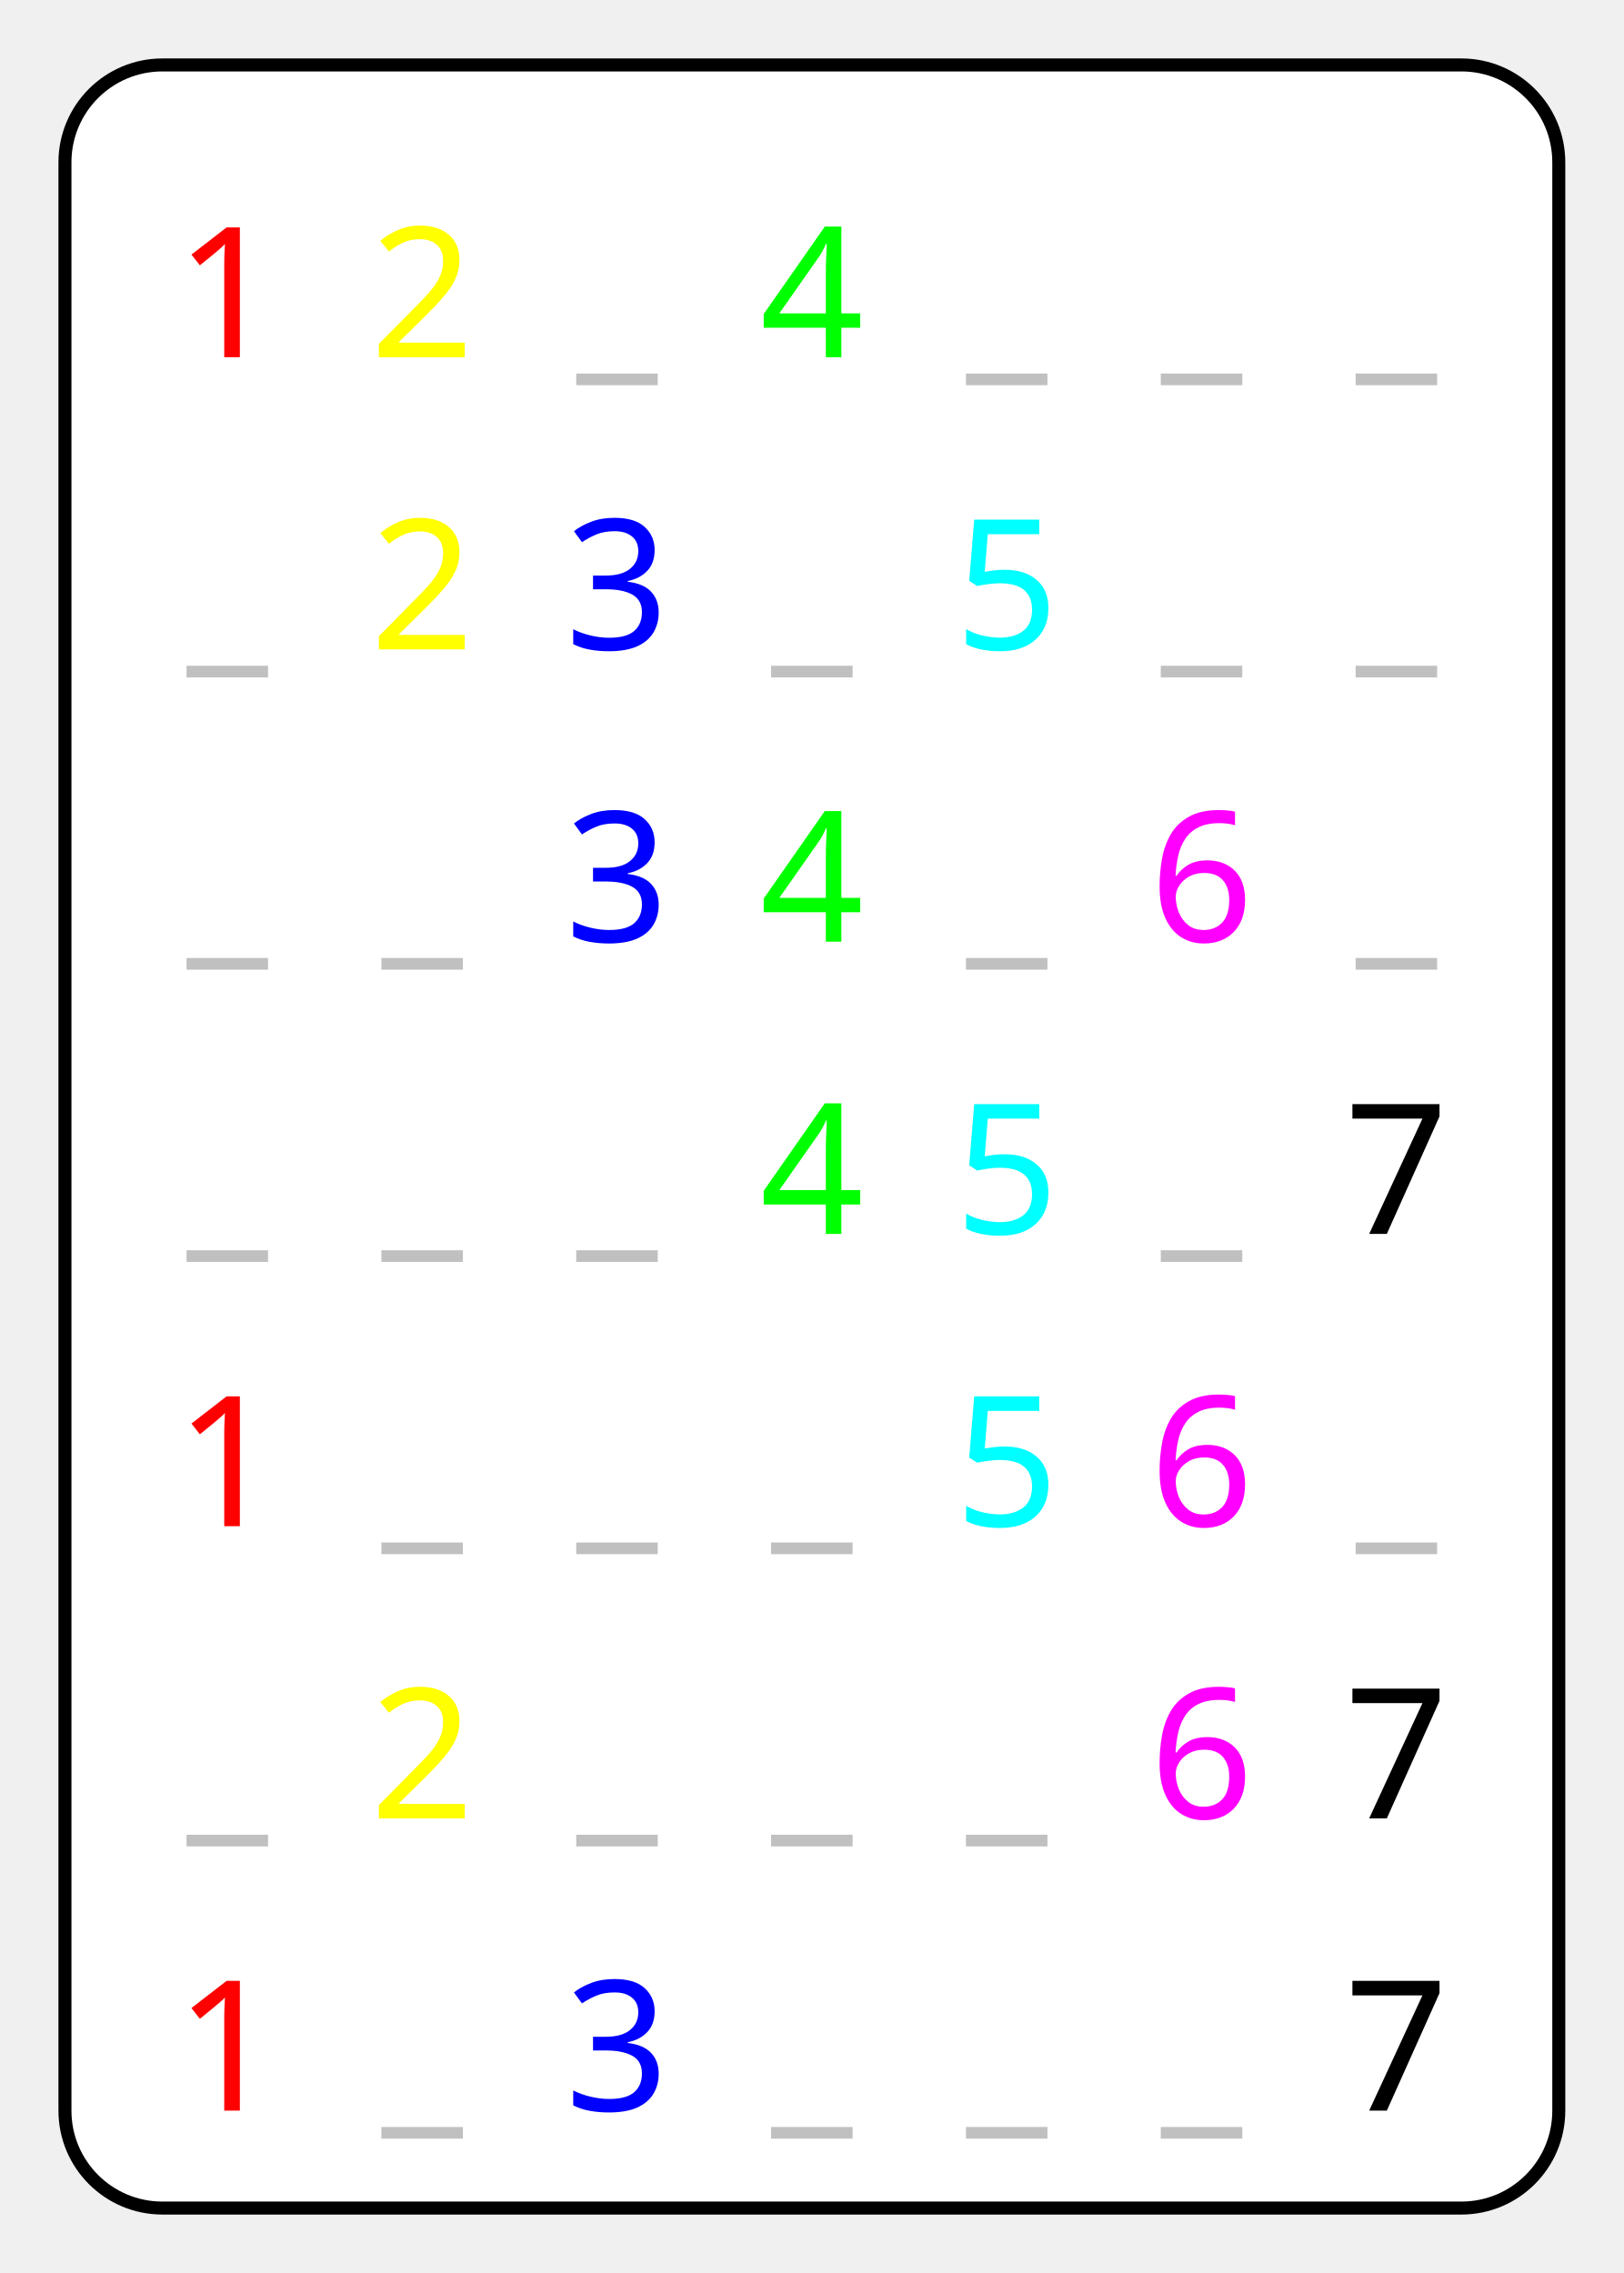
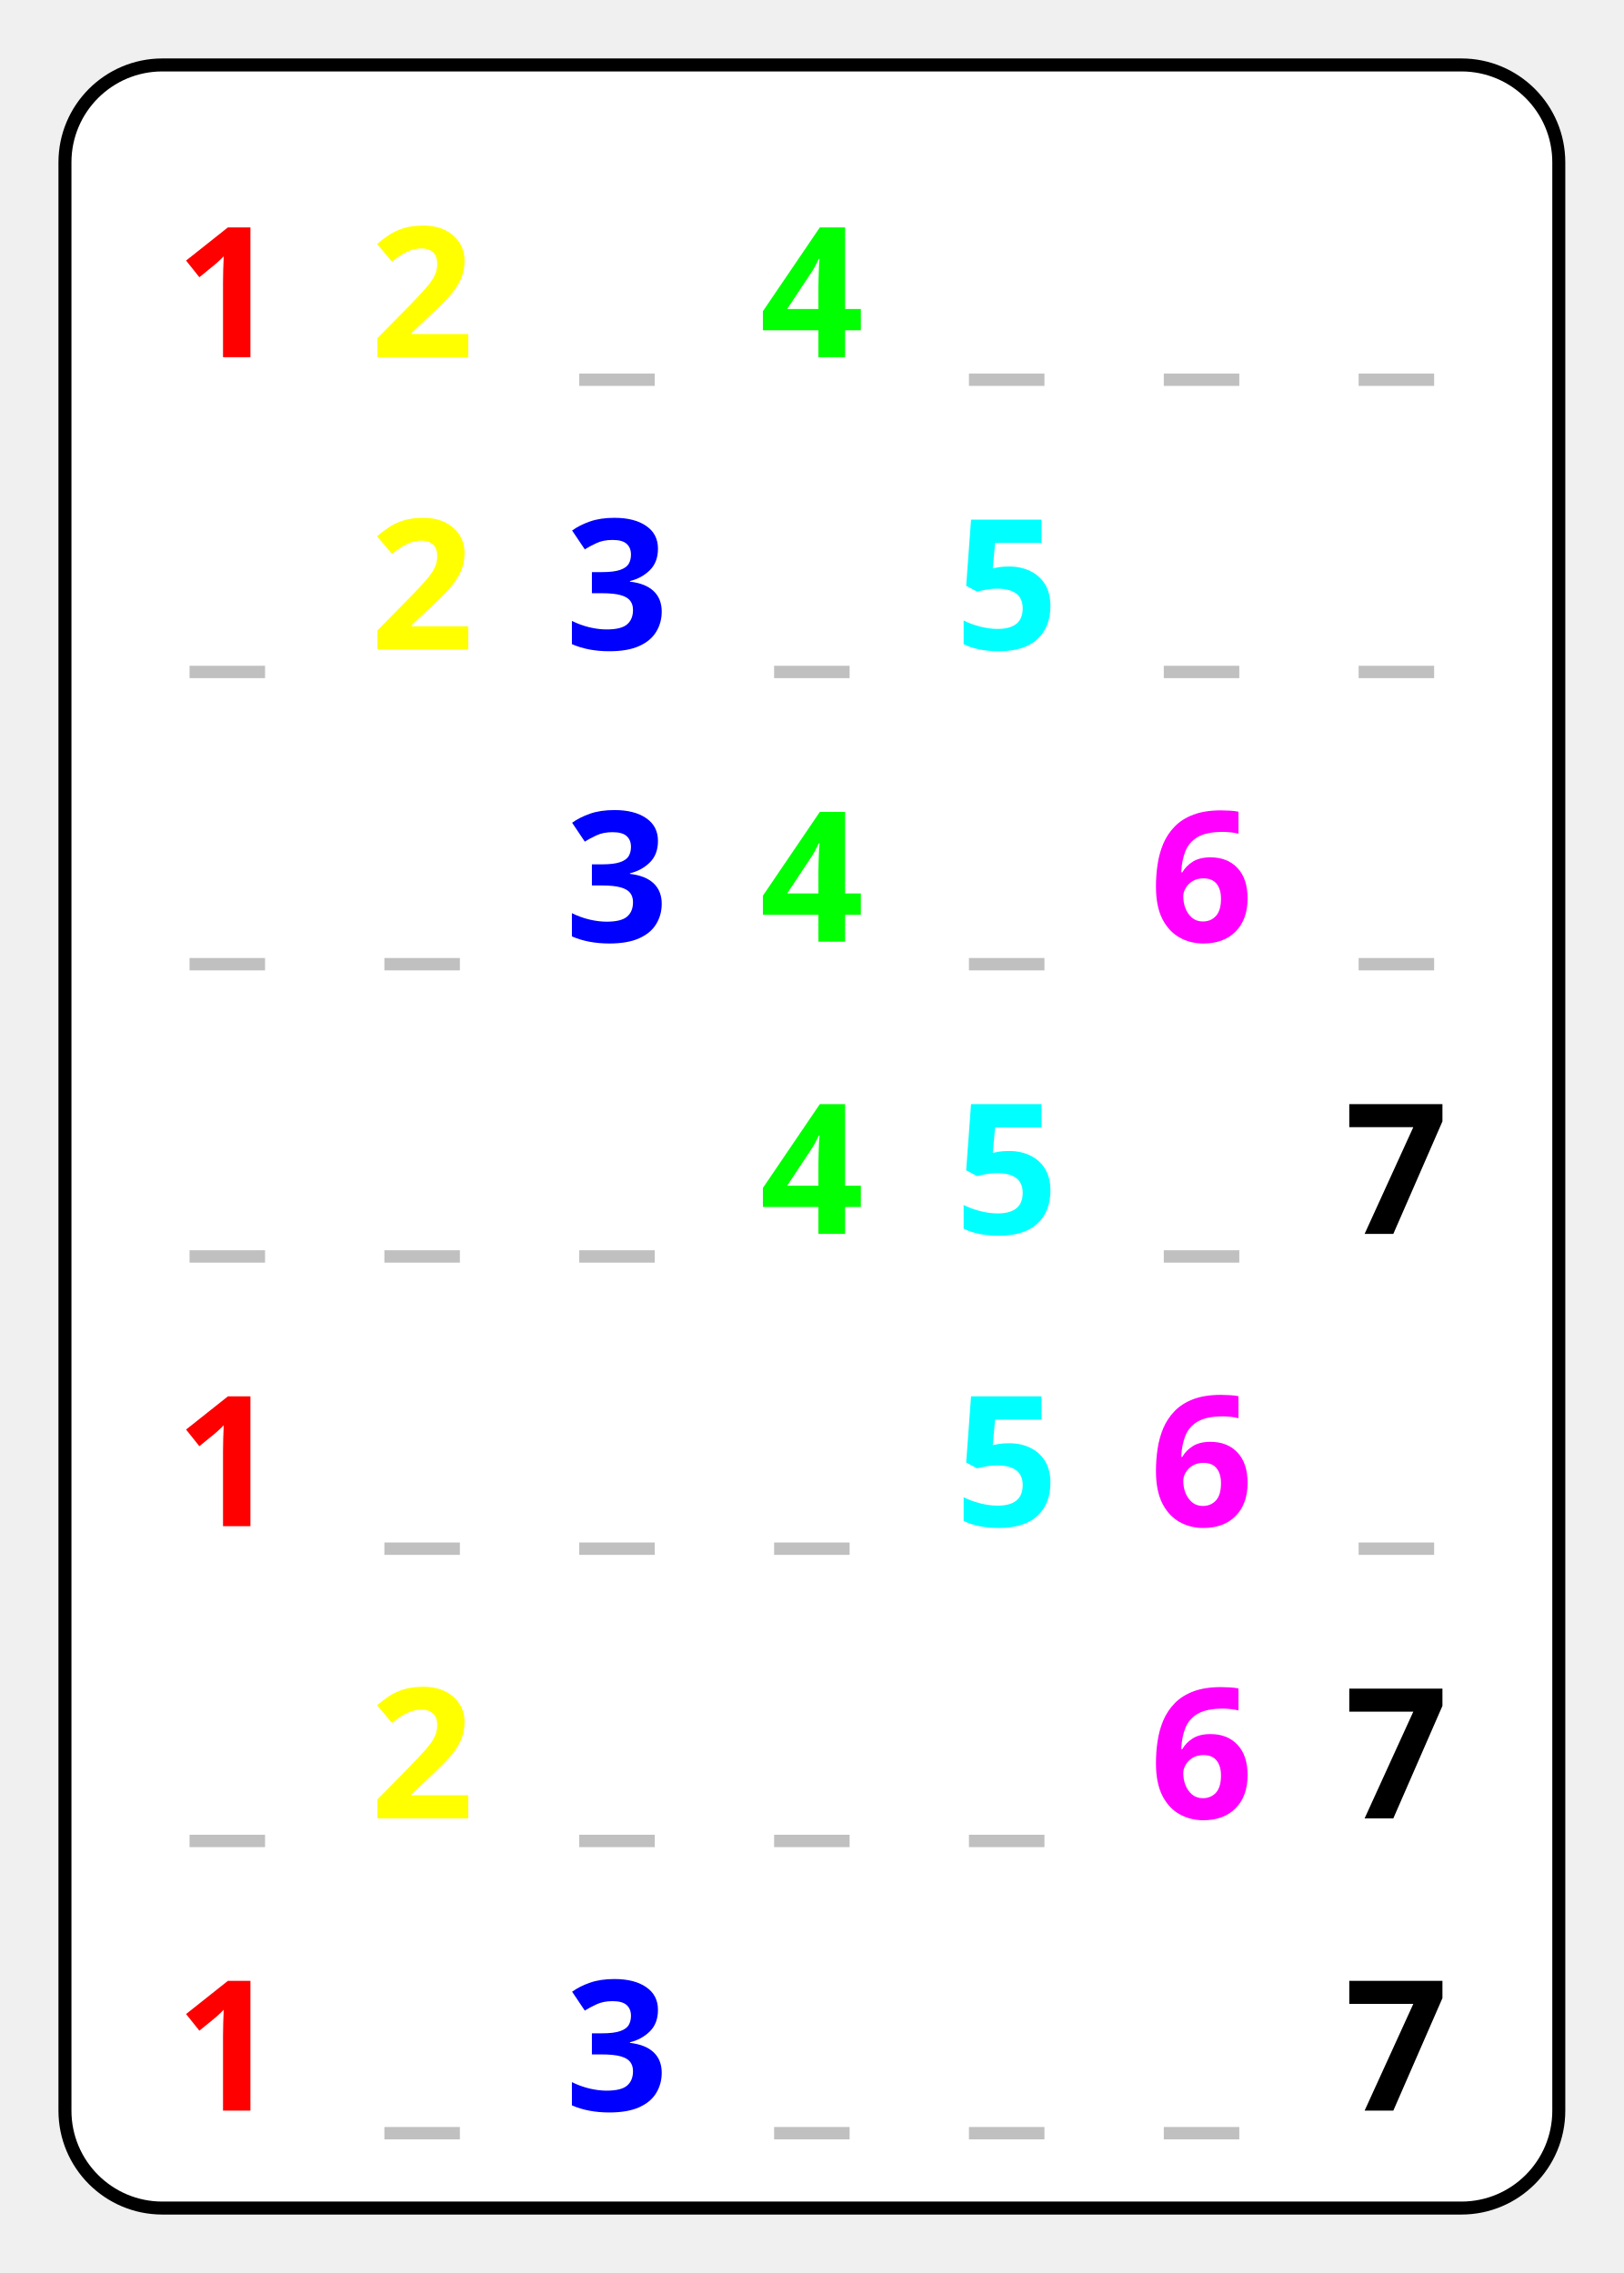
<svg xmlns="http://www.w3.org/2000/svg" width="250" height="350" viewBox="0 0 250 350">
  <rect x="10" y="10" width="230" height="330" rx="15" ry="15" fill="white" stroke="black" stroke-width="2" />
-   <text x="35" y="55" font-family="Fantasy" font-size="28" font-weight="normal" fill="rgb(255,0,0)" text-anchor="middle">1</text>
-   <text x="65" y="55" font-family="Fantasy" font-size="28" font-weight="normal" fill="rgb(255,255,0)" text-anchor="middle">2</text>
-   <text x="95" y="55" font-family="Fantasy" font-size="28" font-weight="normal" fill="rgb(192,192,192)" text-anchor="middle">_</text>
-   <text x="125" y="55" font-family="Fantasy" font-size="28" font-weight="normal" fill="rgb(0,255,0)" text-anchor="middle">4</text>
-   <text x="155" y="55" font-family="Fantasy" font-size="28" font-weight="normal" fill="rgb(192,192,192)" text-anchor="middle">_</text>
-   <text x="185" y="55" font-family="Fantasy" font-size="28" font-weight="normal" fill="rgb(192,192,192)" text-anchor="middle">_</text>
-   <text x="215" y="55" font-family="Fantasy" font-size="28" font-weight="normal" fill="rgb(192,192,192)" text-anchor="middle">_</text>
-   <text x="35" y="100" font-family="Fantasy" font-size="28" font-weight="normal" fill="rgb(192,192,192)" text-anchor="middle">_</text>
-   <text x="65" y="100" font-family="Fantasy" font-size="28" font-weight="normal" fill="rgb(255,255,0)" text-anchor="middle">2</text>
-   <text x="95" y="100" font-family="Fantasy" font-size="28" font-weight="normal" fill="rgb(0,0,255)" text-anchor="middle">3</text>
-   <text x="125" y="100" font-family="Fantasy" font-size="28" font-weight="normal" fill="rgb(192,192,192)" text-anchor="middle">_</text>
-   <text x="155" y="100" font-family="Fantasy" font-size="28" font-weight="normal" fill="rgb(0,255,255)" text-anchor="middle">5</text>
-   <text x="185" y="100" font-family="Fantasy" font-size="28" font-weight="normal" fill="rgb(192,192,192)" text-anchor="middle">_</text>
-   <text x="215" y="100" font-family="Fantasy" font-size="28" font-weight="normal" fill="rgb(192,192,192)" text-anchor="middle">_</text>
-   <text x="35" y="145" font-family="Fantasy" font-size="28" font-weight="normal" fill="rgb(192,192,192)" text-anchor="middle">_</text>
-   <text x="65" y="145" font-family="Fantasy" font-size="28" font-weight="normal" fill="rgb(192,192,192)" text-anchor="middle">_</text>
-   <text x="95" y="145" font-family="Fantasy" font-size="28" font-weight="normal" fill="rgb(0,0,255)" text-anchor="middle">3</text>
-   <text x="125" y="145" font-family="Fantasy" font-size="28" font-weight="normal" fill="rgb(0,255,0)" text-anchor="middle">4</text>
-   <text x="155" y="145" font-family="Fantasy" font-size="28" font-weight="normal" fill="rgb(192,192,192)" text-anchor="middle">_</text>
-   <text x="185" y="145" font-family="Fantasy" font-size="28" font-weight="normal" fill="rgb(255,0,255)" text-anchor="middle">6</text>
-   <text x="215" y="145" font-family="Fantasy" font-size="28" font-weight="normal" fill="rgb(192,192,192)" text-anchor="middle">_</text>
-   <text x="35" y="190" font-family="Fantasy" font-size="28" font-weight="normal" fill="rgb(192,192,192)" text-anchor="middle">_</text>
-   <text x="65" y="190" font-family="Fantasy" font-size="28" font-weight="normal" fill="rgb(192,192,192)" text-anchor="middle">_</text>
-   <text x="95" y="190" font-family="Fantasy" font-size="28" font-weight="normal" fill="rgb(192,192,192)" text-anchor="middle">_</text>
-   <text x="125" y="190" font-family="Fantasy" font-size="28" font-weight="normal" fill="rgb(0,255,0)" text-anchor="middle">4</text>
-   <text x="155" y="190" font-family="Fantasy" font-size="28" font-weight="normal" fill="rgb(0,255,255)" text-anchor="middle">5</text>
-   <text x="185" y="190" font-family="Fantasy" font-size="28" font-weight="normal" fill="rgb(192,192,192)" text-anchor="middle">_</text>
-   <text x="215" y="190" font-family="Fantasy" font-size="28" font-weight="normal" fill="rgb(0,0,0)" text-anchor="middle">7</text>
-   <text x="35" y="235" font-family="Fantasy" font-size="28" font-weight="normal" fill="rgb(255,0,0)" text-anchor="middle">1</text>
-   <text x="65" y="235" font-family="Fantasy" font-size="28" font-weight="normal" fill="rgb(192,192,192)" text-anchor="middle">_</text>
-   <text x="95" y="235" font-family="Fantasy" font-size="28" font-weight="normal" fill="rgb(192,192,192)" text-anchor="middle">_</text>
-   <text x="125" y="235" font-family="Fantasy" font-size="28" font-weight="normal" fill="rgb(192,192,192)" text-anchor="middle">_</text>
-   <text x="155" y="235" font-family="Fantasy" font-size="28" font-weight="normal" fill="rgb(0,255,255)" text-anchor="middle">5</text>
-   <text x="185" y="235" font-family="Fantasy" font-size="28" font-weight="normal" fill="rgb(255,0,255)" text-anchor="middle">6</text>
-   <text x="215" y="235" font-family="Fantasy" font-size="28" font-weight="normal" fill="rgb(192,192,192)" text-anchor="middle">_</text>
-   <text x="35" y="280" font-family="Fantasy" font-size="28" font-weight="normal" fill="rgb(192,192,192)" text-anchor="middle">_</text>
-   <text x="65" y="280" font-family="Fantasy" font-size="28" font-weight="normal" fill="rgb(255,255,0)" text-anchor="middle">2</text>
-   <text x="95" y="280" font-family="Fantasy" font-size="28" font-weight="normal" fill="rgb(192,192,192)" text-anchor="middle">_</text>
-   <text x="125" y="280" font-family="Fantasy" font-size="28" font-weight="normal" fill="rgb(192,192,192)" text-anchor="middle">_</text>
-   <text x="155" y="280" font-family="Fantasy" font-size="28" font-weight="normal" fill="rgb(192,192,192)" text-anchor="middle">_</text>
-   <text x="185" y="280" font-family="Fantasy" font-size="28" font-weight="normal" fill="rgb(255,0,255)" text-anchor="middle">6</text>
-   <text x="215" y="280" font-family="Fantasy" font-size="28" font-weight="normal" fill="rgb(0,0,0)" text-anchor="middle">7</text>
-   <text x="35" y="325" font-family="Fantasy" font-size="28" font-weight="normal" fill="rgb(255,0,0)" text-anchor="middle">1</text>
-   <text x="65" y="325" font-family="Fantasy" font-size="28" font-weight="normal" fill="rgb(192,192,192)" text-anchor="middle">_</text>
-   <text x="95" y="325" font-family="Fantasy" font-size="28" font-weight="normal" fill="rgb(0,0,255)" text-anchor="middle">3</text>
-   <text x="125" y="325" font-family="Fantasy" font-size="28" font-weight="normal" fill="rgb(192,192,192)" text-anchor="middle">_</text>
-   <text x="155" y="325" font-family="Fantasy" font-size="28" font-weight="normal" fill="rgb(192,192,192)" text-anchor="middle">_</text>
-   <text x="185" y="325" font-family="Fantasy" font-size="28" font-weight="normal" fill="rgb(192,192,192)" text-anchor="middle">_</text>
-   <text x="215" y="325" font-family="Fantasy" font-size="28" font-weight="normal" fill="rgb(0,0,0)" text-anchor="middle">7</text>
+   <text x="35" y="55" font-family="Fantasy" font-size="28" font-weight="bold" fill="rgb(255,0,0)" text-anchor="middle">1</text>
+   <text x="65" y="55" font-family="Fantasy" font-size="28" font-weight="bold" fill="rgb(255,255,0)" text-anchor="middle">2</text>
+   <text x="95" y="55" font-family="Fantasy" font-size="28" font-weight="bold" fill="rgb(192,192,192)" text-anchor="middle">_</text>
+   <text x="125" y="55" font-family="Fantasy" font-size="28" font-weight="bold" fill="rgb(0,255,0)" text-anchor="middle">4</text>
+   <text x="155" y="55" font-family="Fantasy" font-size="28" font-weight="bold" fill="rgb(192,192,192)" text-anchor="middle">_</text>
+   <text x="185" y="55" font-family="Fantasy" font-size="28" font-weight="bold" fill="rgb(192,192,192)" text-anchor="middle">_</text>
+   <text x="215" y="55" font-family="Fantasy" font-size="28" font-weight="bold" fill="rgb(192,192,192)" text-anchor="middle">_</text>
+   <text x="35" y="100" font-family="Fantasy" font-size="28" font-weight="bold" fill="rgb(192,192,192)" text-anchor="middle">_</text>
+   <text x="65" y="100" font-family="Fantasy" font-size="28" font-weight="bold" fill="rgb(255,255,0)" text-anchor="middle">2</text>
+   <text x="95" y="100" font-family="Fantasy" font-size="28" font-weight="bold" fill="rgb(0,0,255)" text-anchor="middle">3</text>
+   <text x="125" y="100" font-family="Fantasy" font-size="28" font-weight="bold" fill="rgb(192,192,192)" text-anchor="middle">_</text>
+   <text x="155" y="100" font-family="Fantasy" font-size="28" font-weight="bold" fill="rgb(0,255,255)" text-anchor="middle">5</text>
+   <text x="185" y="100" font-family="Fantasy" font-size="28" font-weight="bold" fill="rgb(192,192,192)" text-anchor="middle">_</text>
+   <text x="215" y="100" font-family="Fantasy" font-size="28" font-weight="bold" fill="rgb(192,192,192)" text-anchor="middle">_</text>
+   <text x="35" y="145" font-family="Fantasy" font-size="28" font-weight="bold" fill="rgb(192,192,192)" text-anchor="middle">_</text>
+   <text x="65" y="145" font-family="Fantasy" font-size="28" font-weight="bold" fill="rgb(192,192,192)" text-anchor="middle">_</text>
+   <text x="95" y="145" font-family="Fantasy" font-size="28" font-weight="bold" fill="rgb(0,0,255)" text-anchor="middle">3</text>
+   <text x="125" y="145" font-family="Fantasy" font-size="28" font-weight="bold" fill="rgb(0,255,0)" text-anchor="middle">4</text>
+   <text x="155" y="145" font-family="Fantasy" font-size="28" font-weight="bold" fill="rgb(192,192,192)" text-anchor="middle">_</text>
+   <text x="185" y="145" font-family="Fantasy" font-size="28" font-weight="bold" fill="rgb(255,0,255)" text-anchor="middle">6</text>
+   <text x="215" y="145" font-family="Fantasy" font-size="28" font-weight="bold" fill="rgb(192,192,192)" text-anchor="middle">_</text>
+   <text x="35" y="190" font-family="Fantasy" font-size="28" font-weight="bold" fill="rgb(192,192,192)" text-anchor="middle">_</text>
+   <text x="65" y="190" font-family="Fantasy" font-size="28" font-weight="bold" fill="rgb(192,192,192)" text-anchor="middle">_</text>
+   <text x="95" y="190" font-family="Fantasy" font-size="28" font-weight="bold" fill="rgb(192,192,192)" text-anchor="middle">_</text>
+   <text x="125" y="190" font-family="Fantasy" font-size="28" font-weight="bold" fill="rgb(0,255,0)" text-anchor="middle">4</text>
+   <text x="155" y="190" font-family="Fantasy" font-size="28" font-weight="bold" fill="rgb(0,255,255)" text-anchor="middle">5</text>
+   <text x="185" y="190" font-family="Fantasy" font-size="28" font-weight="bold" fill="rgb(192,192,192)" text-anchor="middle">_</text>
+   <text x="215" y="190" font-family="Fantasy" font-size="28" font-weight="bold" fill="rgb(0,0,0)" text-anchor="middle">7</text>
+   <text x="35" y="235" font-family="Fantasy" font-size="28" font-weight="bold" fill="rgb(255,0,0)" text-anchor="middle">1</text>
+   <text x="65" y="235" font-family="Fantasy" font-size="28" font-weight="bold" fill="rgb(192,192,192)" text-anchor="middle">_</text>
+   <text x="95" y="235" font-family="Fantasy" font-size="28" font-weight="bold" fill="rgb(192,192,192)" text-anchor="middle">_</text>
+   <text x="125" y="235" font-family="Fantasy" font-size="28" font-weight="bold" fill="rgb(192,192,192)" text-anchor="middle">_</text>
+   <text x="155" y="235" font-family="Fantasy" font-size="28" font-weight="bold" fill="rgb(0,255,255)" text-anchor="middle">5</text>
+   <text x="185" y="235" font-family="Fantasy" font-size="28" font-weight="bold" fill="rgb(255,0,255)" text-anchor="middle">6</text>
+   <text x="215" y="235" font-family="Fantasy" font-size="28" font-weight="bold" fill="rgb(192,192,192)" text-anchor="middle">_</text>
+   <text x="35" y="280" font-family="Fantasy" font-size="28" font-weight="bold" fill="rgb(192,192,192)" text-anchor="middle">_</text>
+   <text x="65" y="280" font-family="Fantasy" font-size="28" font-weight="bold" fill="rgb(255,255,0)" text-anchor="middle">2</text>
+   <text x="95" y="280" font-family="Fantasy" font-size="28" font-weight="bold" fill="rgb(192,192,192)" text-anchor="middle">_</text>
+   <text x="125" y="280" font-family="Fantasy" font-size="28" font-weight="bold" fill="rgb(192,192,192)" text-anchor="middle">_</text>
+   <text x="155" y="280" font-family="Fantasy" font-size="28" font-weight="bold" fill="rgb(192,192,192)" text-anchor="middle">_</text>
+   <text x="185" y="280" font-family="Fantasy" font-size="28" font-weight="bold" fill="rgb(255,0,255)" text-anchor="middle">6</text>
+   <text x="215" y="280" font-family="Fantasy" font-size="28" font-weight="bold" fill="rgb(0,0,0)" text-anchor="middle">7</text>
+   <text x="35" y="325" font-family="Fantasy" font-size="28" font-weight="bold" fill="rgb(255,0,0)" text-anchor="middle">1</text>
+   <text x="65" y="325" font-family="Fantasy" font-size="28" font-weight="bold" fill="rgb(192,192,192)" text-anchor="middle">_</text>
+   <text x="95" y="325" font-family="Fantasy" font-size="28" font-weight="bold" fill="rgb(0,0,255)" text-anchor="middle">3</text>
+   <text x="125" y="325" font-family="Fantasy" font-size="28" font-weight="bold" fill="rgb(192,192,192)" text-anchor="middle">_</text>
+   <text x="155" y="325" font-family="Fantasy" font-size="28" font-weight="bold" fill="rgb(192,192,192)" text-anchor="middle">_</text>
+   <text x="185" y="325" font-family="Fantasy" font-size="28" font-weight="bold" fill="rgb(192,192,192)" text-anchor="middle">_</text>
+   <text x="215" y="325" font-family="Fantasy" font-size="28" font-weight="bold" fill="rgb(0,0,0)" text-anchor="middle">7</text>
</svg>
